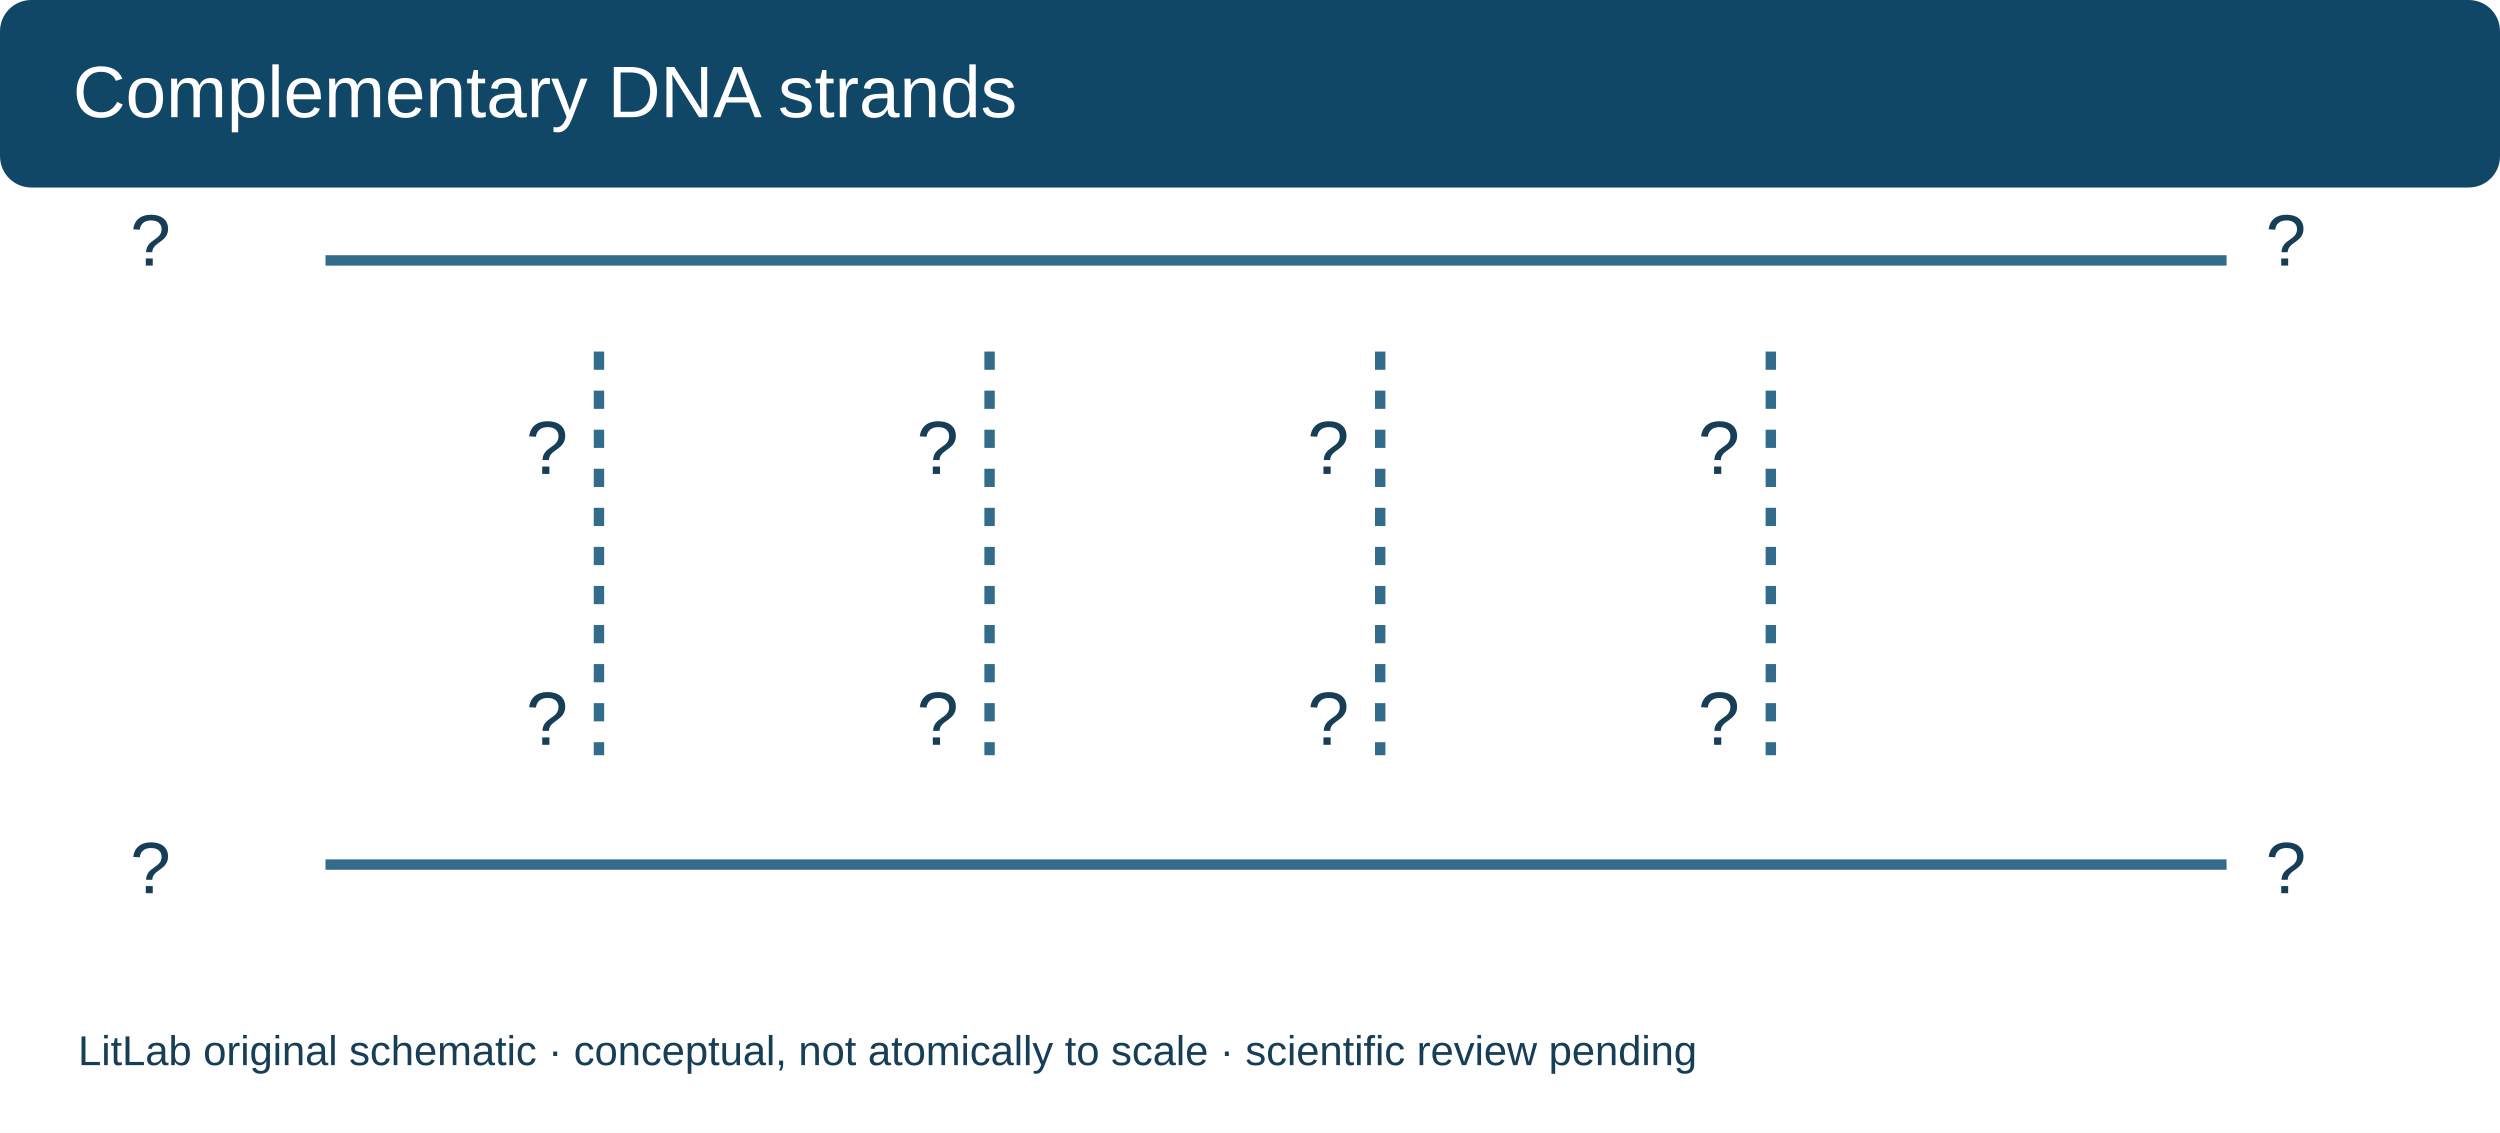
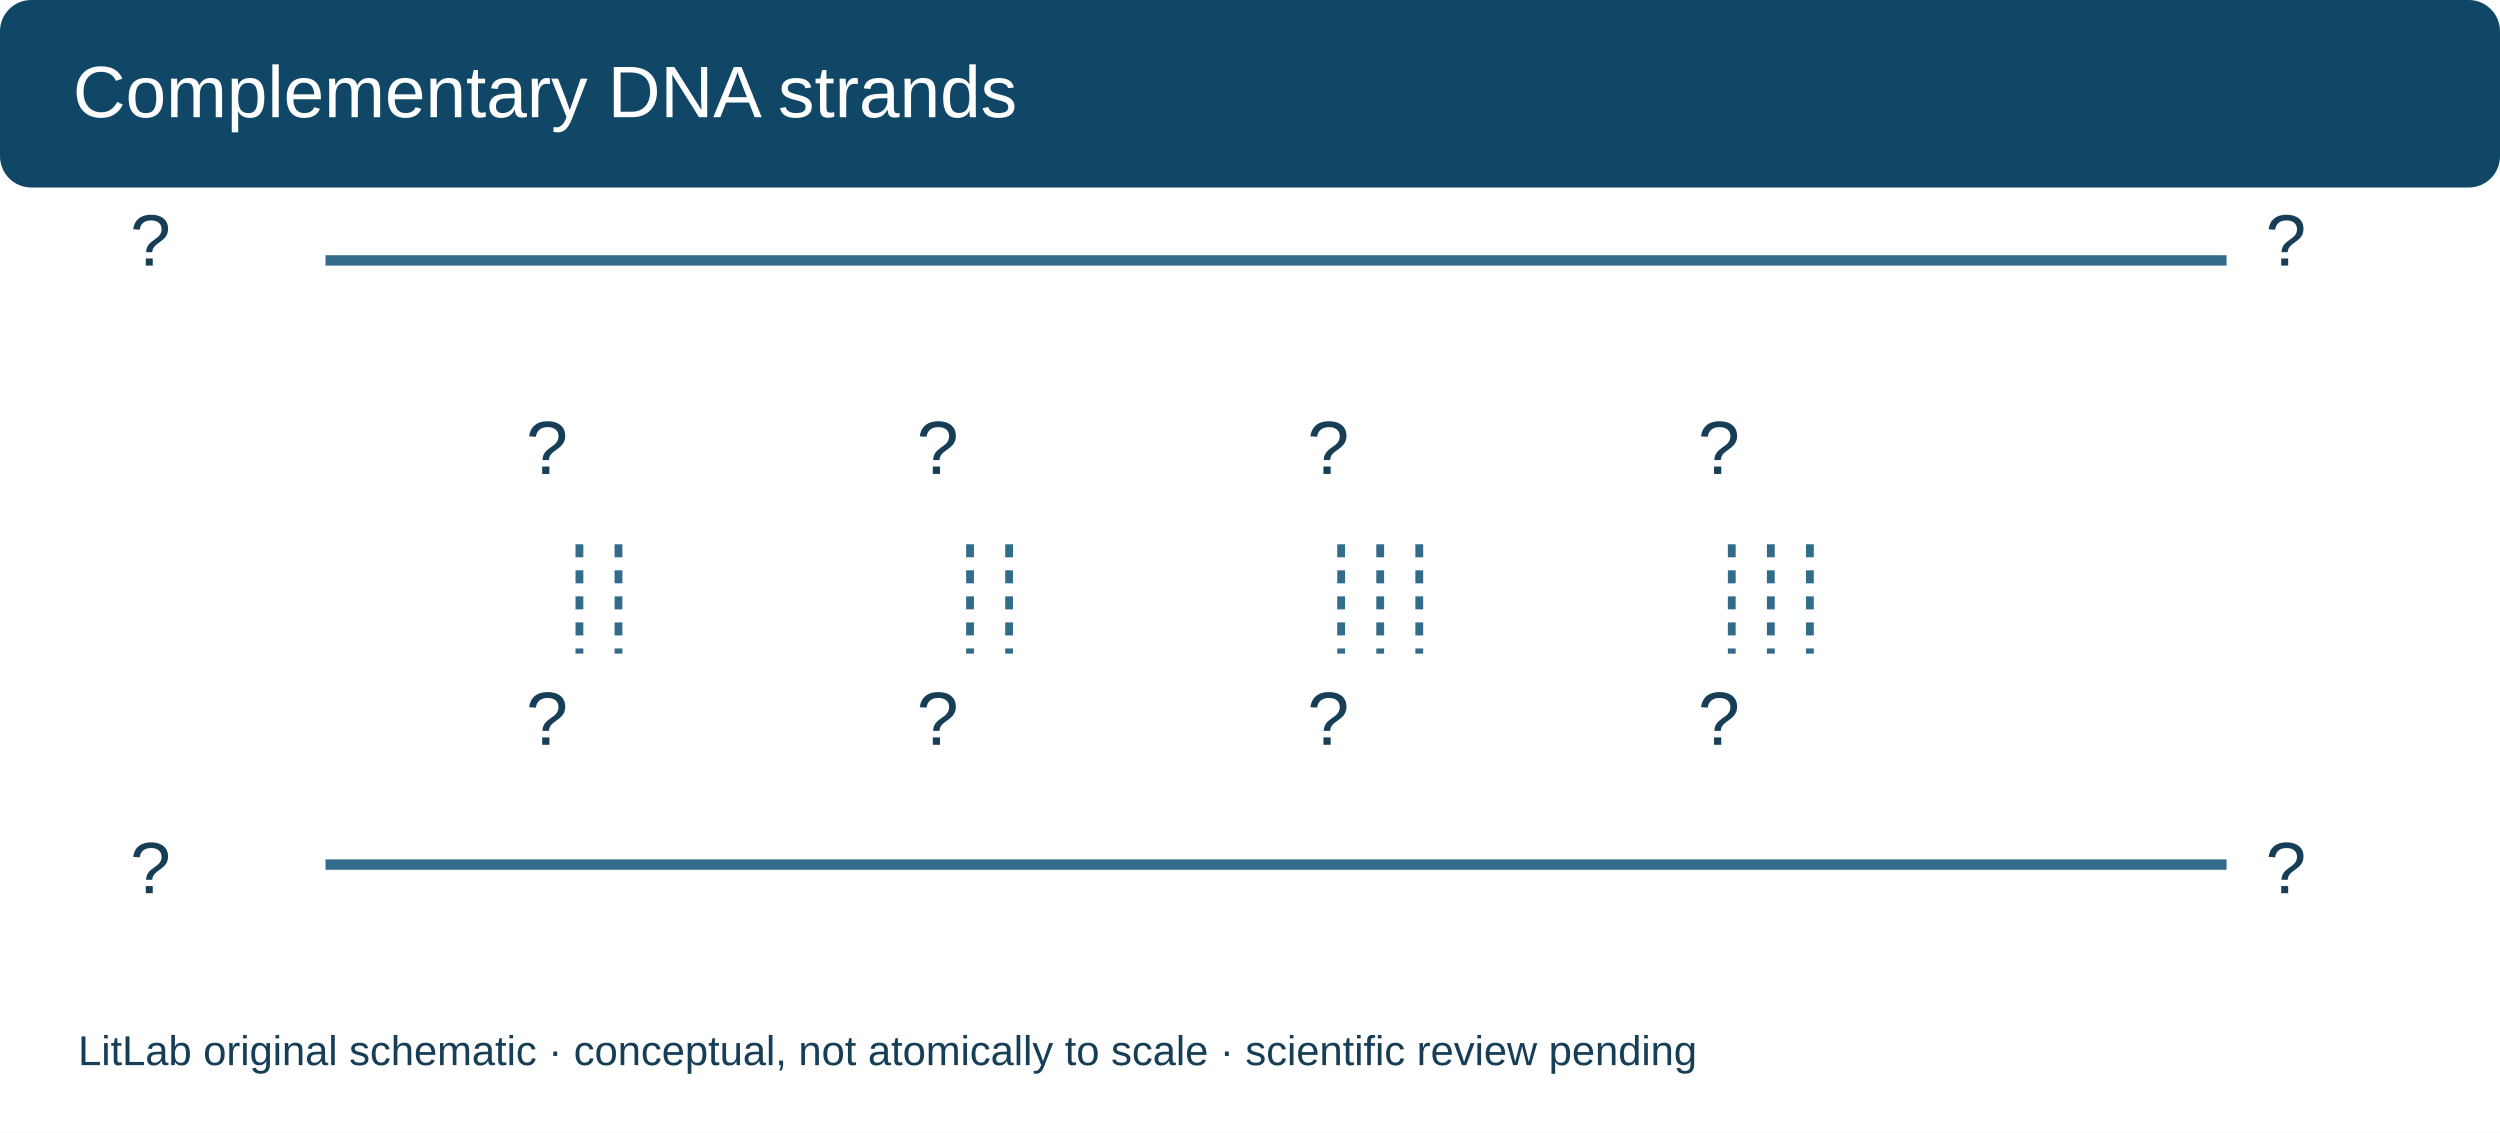
<svg xmlns="http://www.w3.org/2000/svg" viewBox="0 0 960 435" role="img">
  <rect width="960" height="435" fill="#fff" />
  <rect x="0" y="0" width="960" height="72" rx="12" fill="#114766" />
  <text x="28" y="45" font-size="28" font-family="Arial,sans-serif" fill="#ffffff">Complementary DNA strands</text>
-   <line x1="230" y1="135" x2="230" y2="290" stroke="#326c8a" stroke-width="4" stroke-dasharray="7 8" />
+   <g data-pair="AT" data-bond-count="2">
+     <line x1="222.5" y1="209" x2="222.5" y2="251" stroke="#326c8a" stroke-width="3" stroke-dasharray="5 5" data-hydrogen-bond="true" />
+     <line x1="237.5" y1="209" x2="237.5" y2="251" stroke="#326c8a" stroke-width="3" stroke-dasharray="5 5" data-hydrogen-bond="true" />
+   </g>
  <text x="202" y="182" font-size="29" font-family="Arial,sans-serif" fill="#173e57">?</text>
  <text x="202" y="286" font-size="29" font-family="Arial,sans-serif" fill="#173e57">?</text>
-   <line x1="380" y1="135" x2="380" y2="290" stroke="#326c8a" stroke-width="4" stroke-dasharray="7 8" />
+   <g data-pair="AT" data-bond-count="2">
+     <line x1="372.5" y1="209" x2="372.5" y2="251" stroke="#326c8a" stroke-width="3" stroke-dasharray="5 5" data-hydrogen-bond="true" />
+     <line x1="387.5" y1="209" x2="387.5" y2="251" stroke="#326c8a" stroke-width="3" stroke-dasharray="5 5" data-hydrogen-bond="true" />
+   </g>
  <text x="352" y="182" font-size="29" font-family="Arial,sans-serif" fill="#173e57">?</text>
  <text x="352" y="286" font-size="29" font-family="Arial,sans-serif" fill="#173e57">?</text>
-   <line x1="530" y1="135" x2="530" y2="290" stroke="#326c8a" stroke-width="4" stroke-dasharray="7 8" />
+   <g data-pair="GC" data-bond-count="3">
+     <line x1="515" y1="209" x2="515" y2="251" stroke="#326c8a" stroke-width="3" stroke-dasharray="5 5" data-hydrogen-bond="true" />
+     <line x1="530" y1="209" x2="530" y2="251" stroke="#326c8a" stroke-width="3" stroke-dasharray="5 5" data-hydrogen-bond="true" />
+     <line x1="545" y1="209" x2="545" y2="251" stroke="#326c8a" stroke-width="3" stroke-dasharray="5 5" data-hydrogen-bond="true" />
+   </g>
  <text x="502" y="182" font-size="29" font-family="Arial,sans-serif" fill="#173e57">?</text>
  <text x="502" y="286" font-size="29" font-family="Arial,sans-serif" fill="#173e57">?</text>
-   <line x1="680" y1="135" x2="680" y2="290" stroke="#326c8a" stroke-width="4" stroke-dasharray="7 8" />
+   <g data-pair="GC" data-bond-count="3">
+     <line x1="665" y1="209" x2="665" y2="251" stroke="#326c8a" stroke-width="3" stroke-dasharray="5 5" data-hydrogen-bond="true" />
+     <line x1="680" y1="209" x2="680" y2="251" stroke="#326c8a" stroke-width="3" stroke-dasharray="5 5" data-hydrogen-bond="true" />
+     <line x1="695" y1="209" x2="695" y2="251" stroke="#326c8a" stroke-width="3" stroke-dasharray="5 5" data-hydrogen-bond="true" />
+   </g>
  <text x="652" y="182" font-size="29" font-family="Arial,sans-serif" fill="#173e57">?</text>
  <text x="652" y="286" font-size="29" font-family="Arial,sans-serif" fill="#173e57">?</text>
  <line x1="125" y1="100" x2="855" y2="100" stroke="#326c8a" stroke-width="4" />
  <line x1="125" y1="332" x2="855" y2="332" stroke="#326c8a" stroke-width="4" />
  <text x="50" y="102" font-size="28" font-family="Arial,sans-serif" fill="#173e57">?</text>
  <text x="870" y="102" font-size="28" font-family="Arial,sans-serif" fill="#173e57">?</text>
  <text x="50" y="343" font-size="28" font-family="Arial,sans-serif" fill="#173e57">?</text>
  <text x="870" y="343" font-size="28" font-family="Arial,sans-serif" fill="#173e57">?</text>
  <text x="30" y="409" font-size="16" font-family="Arial,sans-serif" fill="#173e57">LitLab original schematic · conceptual, not atomically to scale · scientific review pending</text>
</svg>
